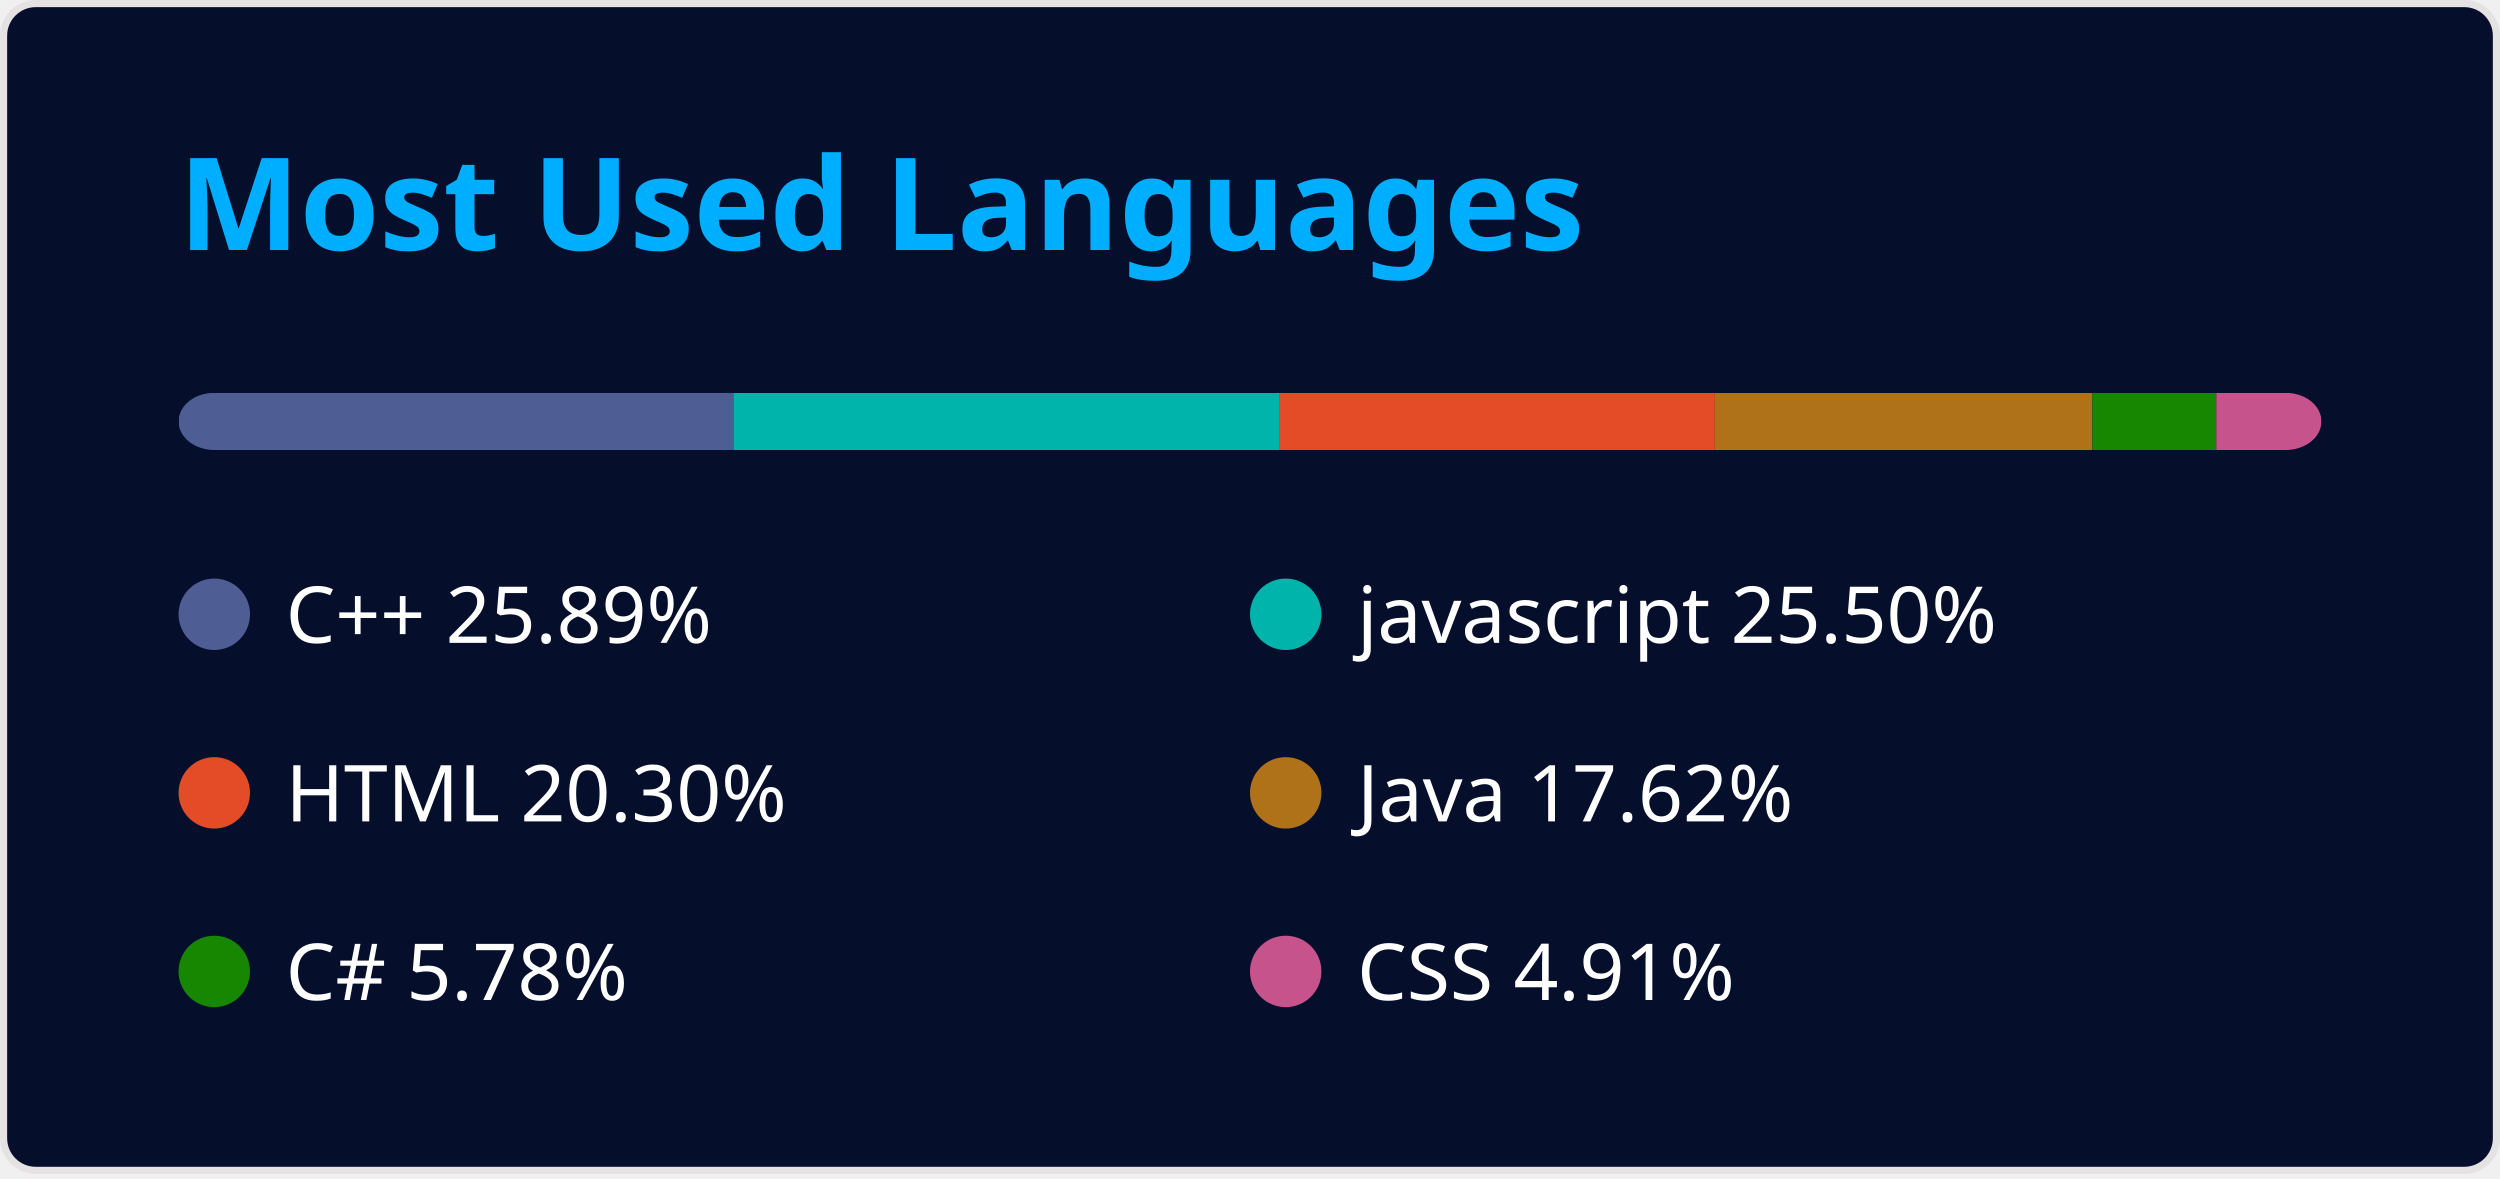
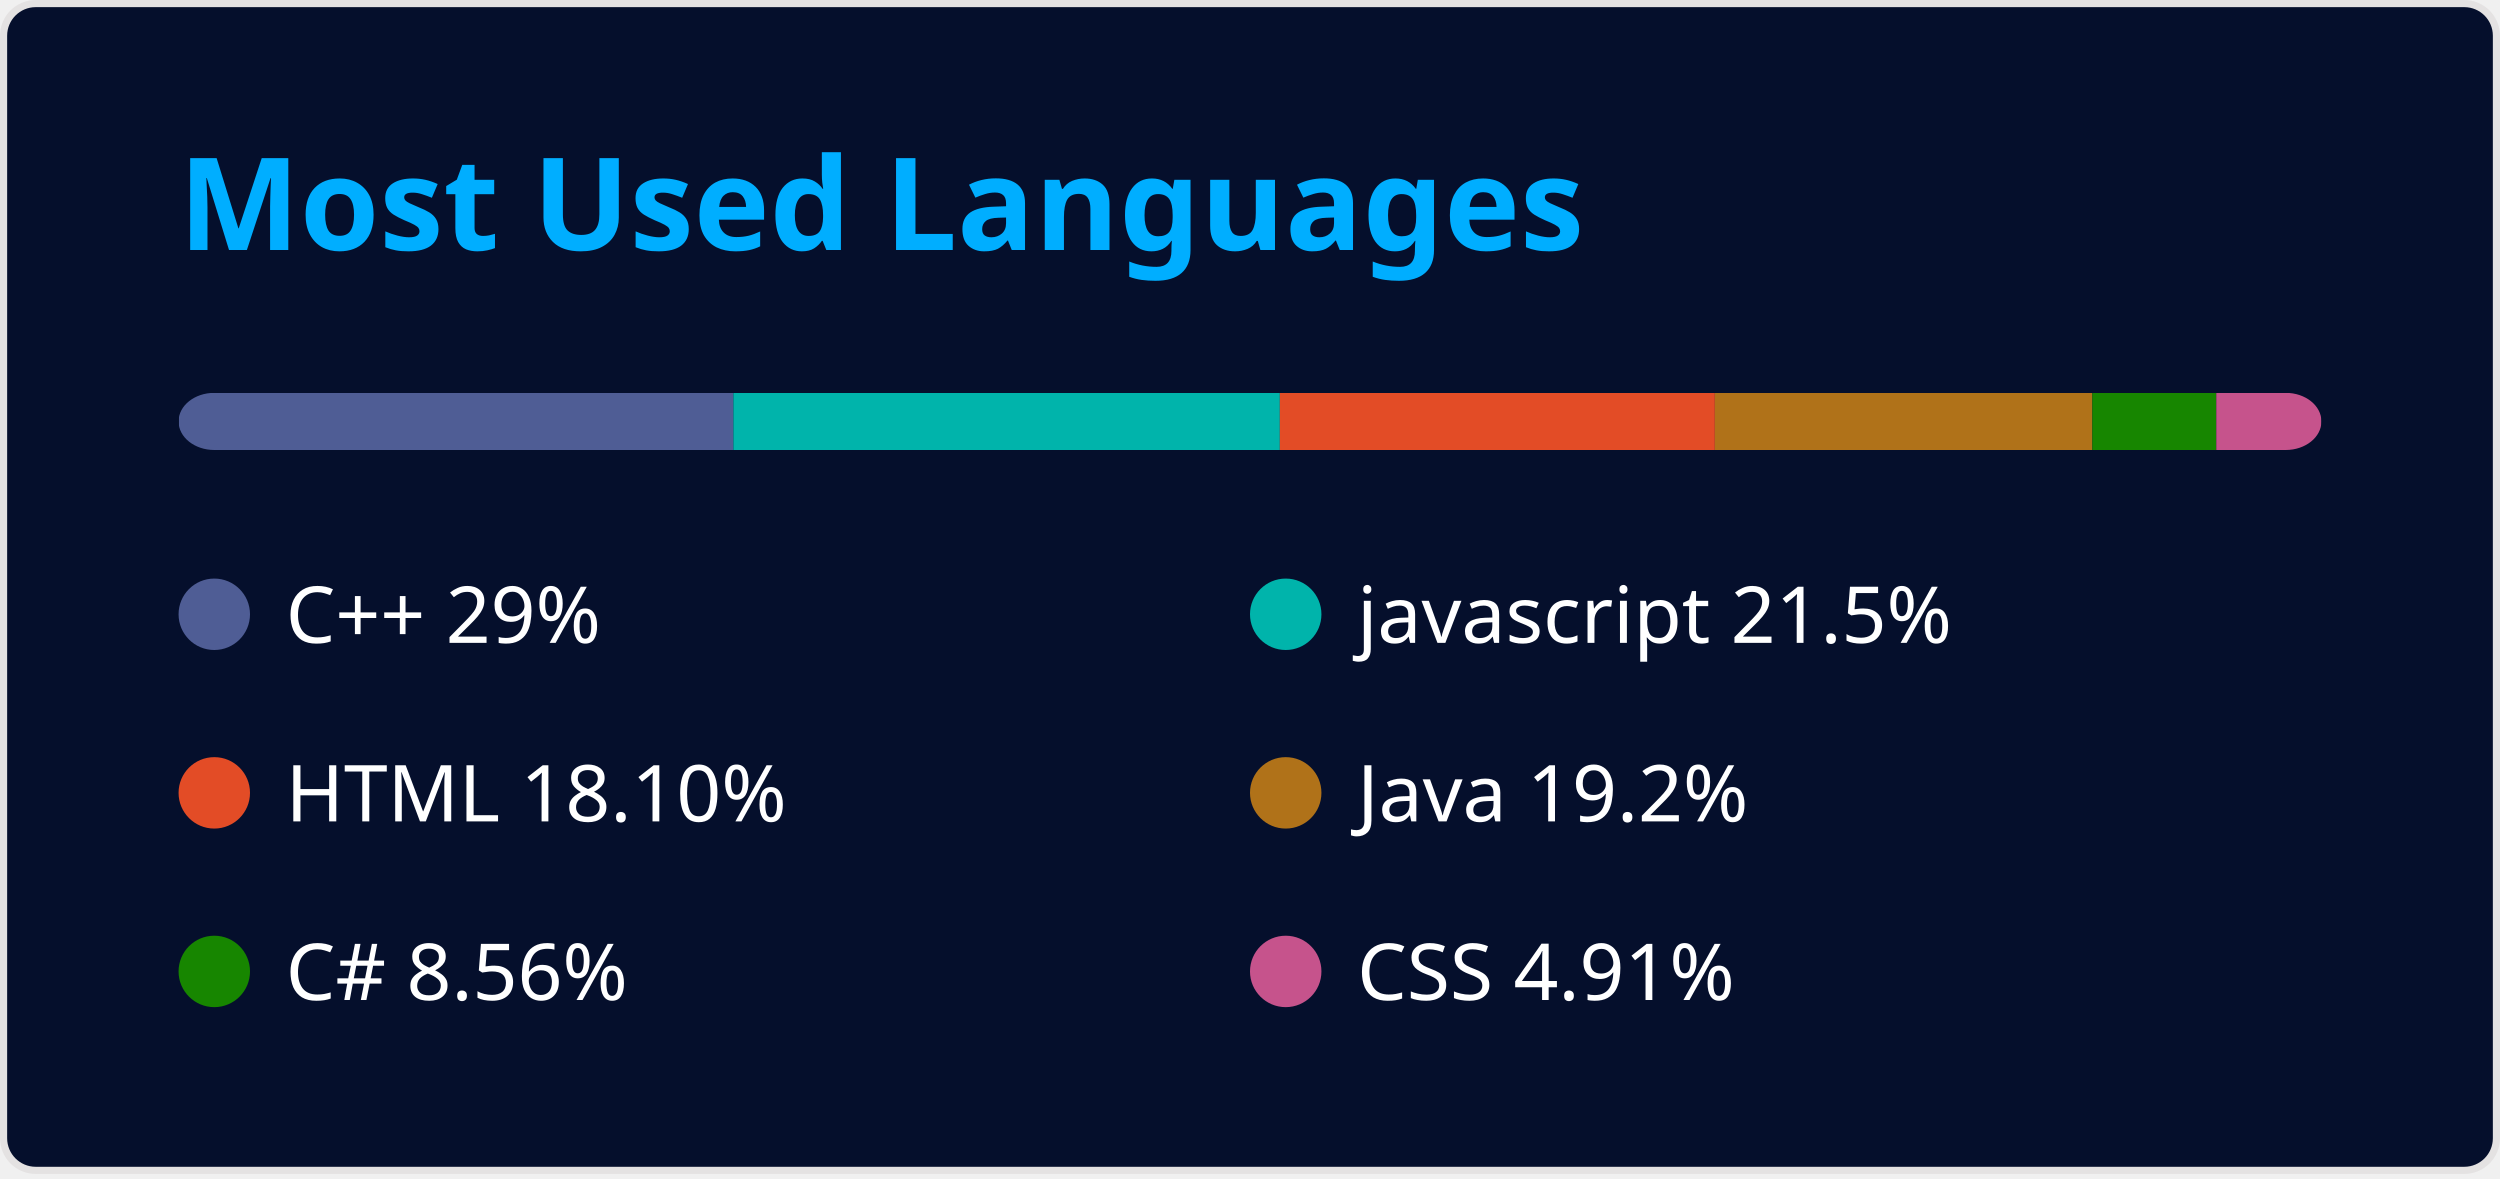
<svg xmlns="http://www.w3.org/2000/svg" width="350" height="165" viewBox="0 0 350 165" fill="none">
  <style>
          .header {
            font: 600 18px 'Segoe UI', Ubuntu, Sans-Serif;
            fill: #00AEFF;
            animation: fadeInAnimation 0.8s ease-in-out forwards;
          }
          
    .lang-name { font: 400 11px 'Segoe UI', Ubuntu, Sans-Serif; fill: #FFFFFF }
  

          
    /* Animations */
    @keyframes scaleInAnimation {
      from {
        transform: translate(-5px, 5px) scale(0);
      }
      to {
        transform: translate(-5px, 5px) scale(1);
      }
    }
    @keyframes fadeInAnimation {
      from {
        opacity: 0;
      }
      to {
        opacity: 1;
      }
    }
  
          * { animation-duration: 0s !important; animation-delay: 0s !important; }
        </style>

        undefined

        <rect data-testid="card-bg" x="0.5" y="0.5" rx="4.5" height="99%" stroke="#E4E2E2" width="349" fill="#050F2C" stroke-opacity="1" />
  <g data-testid="card-title" transform="translate(25, 35)">
    <g transform="translate(0, 0)">
      <text x="0" y="0" class="header" data-testid="header">Most Used Languages</text>
    </g>
  </g>
  <g data-testid="main-card-body" transform="translate(0, 55)">
    <svg data-testid="lang-items" x="25">
      <mask id="rect-mask">
        <rect x="0" y="0" width="300" height="8" fill="white" rx="5" />
      </mask>
      <rect mask="url(#rect-mask)" data-testid="lang-progress" x="0" y="0" width="77.67" height="8" fill="#4F5D95" />
      <rect mask="url(#rect-mask)" data-testid="lang-progress" x="77.67" y="0" width="76.51" height="8" fill="#00B4AB" />
      <rect mask="url(#rect-mask)" data-testid="lang-progress" x="154.18" y="0" width="60.90" height="8" fill="#e34c26" />
      <rect mask="url(#rect-mask)" data-testid="lang-progress" x="215.08" y="0" width="52.85" height="8" fill="#b07219" />
      <rect mask="url(#rect-mask)" data-testid="lang-progress" x="267.93" y="0" width="17.35" height="8" fill="#178600" />
      <rect mask="url(#rect-mask)" data-testid="lang-progress" x="285.28" y="0" width="14.72" height="8" fill="#c6538c" />
      <g transform="translate(0, 25)">
        <circle cx="5" cy="6" r="5" fill="#4F5D95" />
        <text data-testid="lang-name" x="15" y="10" class="lang-name">
-         C++ 25.89%
+         C++ 29%
      </text>
      </g>
      <g transform="translate(150, 25)">
        <circle cx="5" cy="6" r="5" fill="#00B4AB" />
        <text data-testid="lang-name" x="15" y="10" class="lang-name">
-         javascript 25.50%
+         javascript 21.5%
      </text>
      </g>
      <g transform="translate(0, 50)">
        <circle cx="5" cy="6" r="5" fill="#e34c26" />
        <text data-testid="lang-name" x="15" y="10" class="lang-name">
-         HTML 20.30%
+         HTML 18.10%
      </text>
      </g>
      <g transform="translate(150, 50)">
        <circle cx="5" cy="6" r="5" fill="#b07219" />
        <text data-testid="lang-name" x="15" y="10" class="lang-name">
-         Java 17.62%
+         Java 19.2%
      </text>
      </g>
      <g transform="translate(0, 75)">
        <circle cx="5" cy="6" r="5" fill="#178600" />
        <text data-testid="lang-name" x="15" y="10" class="lang-name">
-         C# 5.78%
+         C# 8.56%
      </text>
      </g>
      <g transform="translate(150, 75)">
        <circle cx="5" cy="6" r="5" fill="#c6538c" />
        <text data-testid="lang-name" x="15" y="10" class="lang-name">
        CSS 4.91%
      </text>
      </g>
    </svg>
  </g>
</svg>
